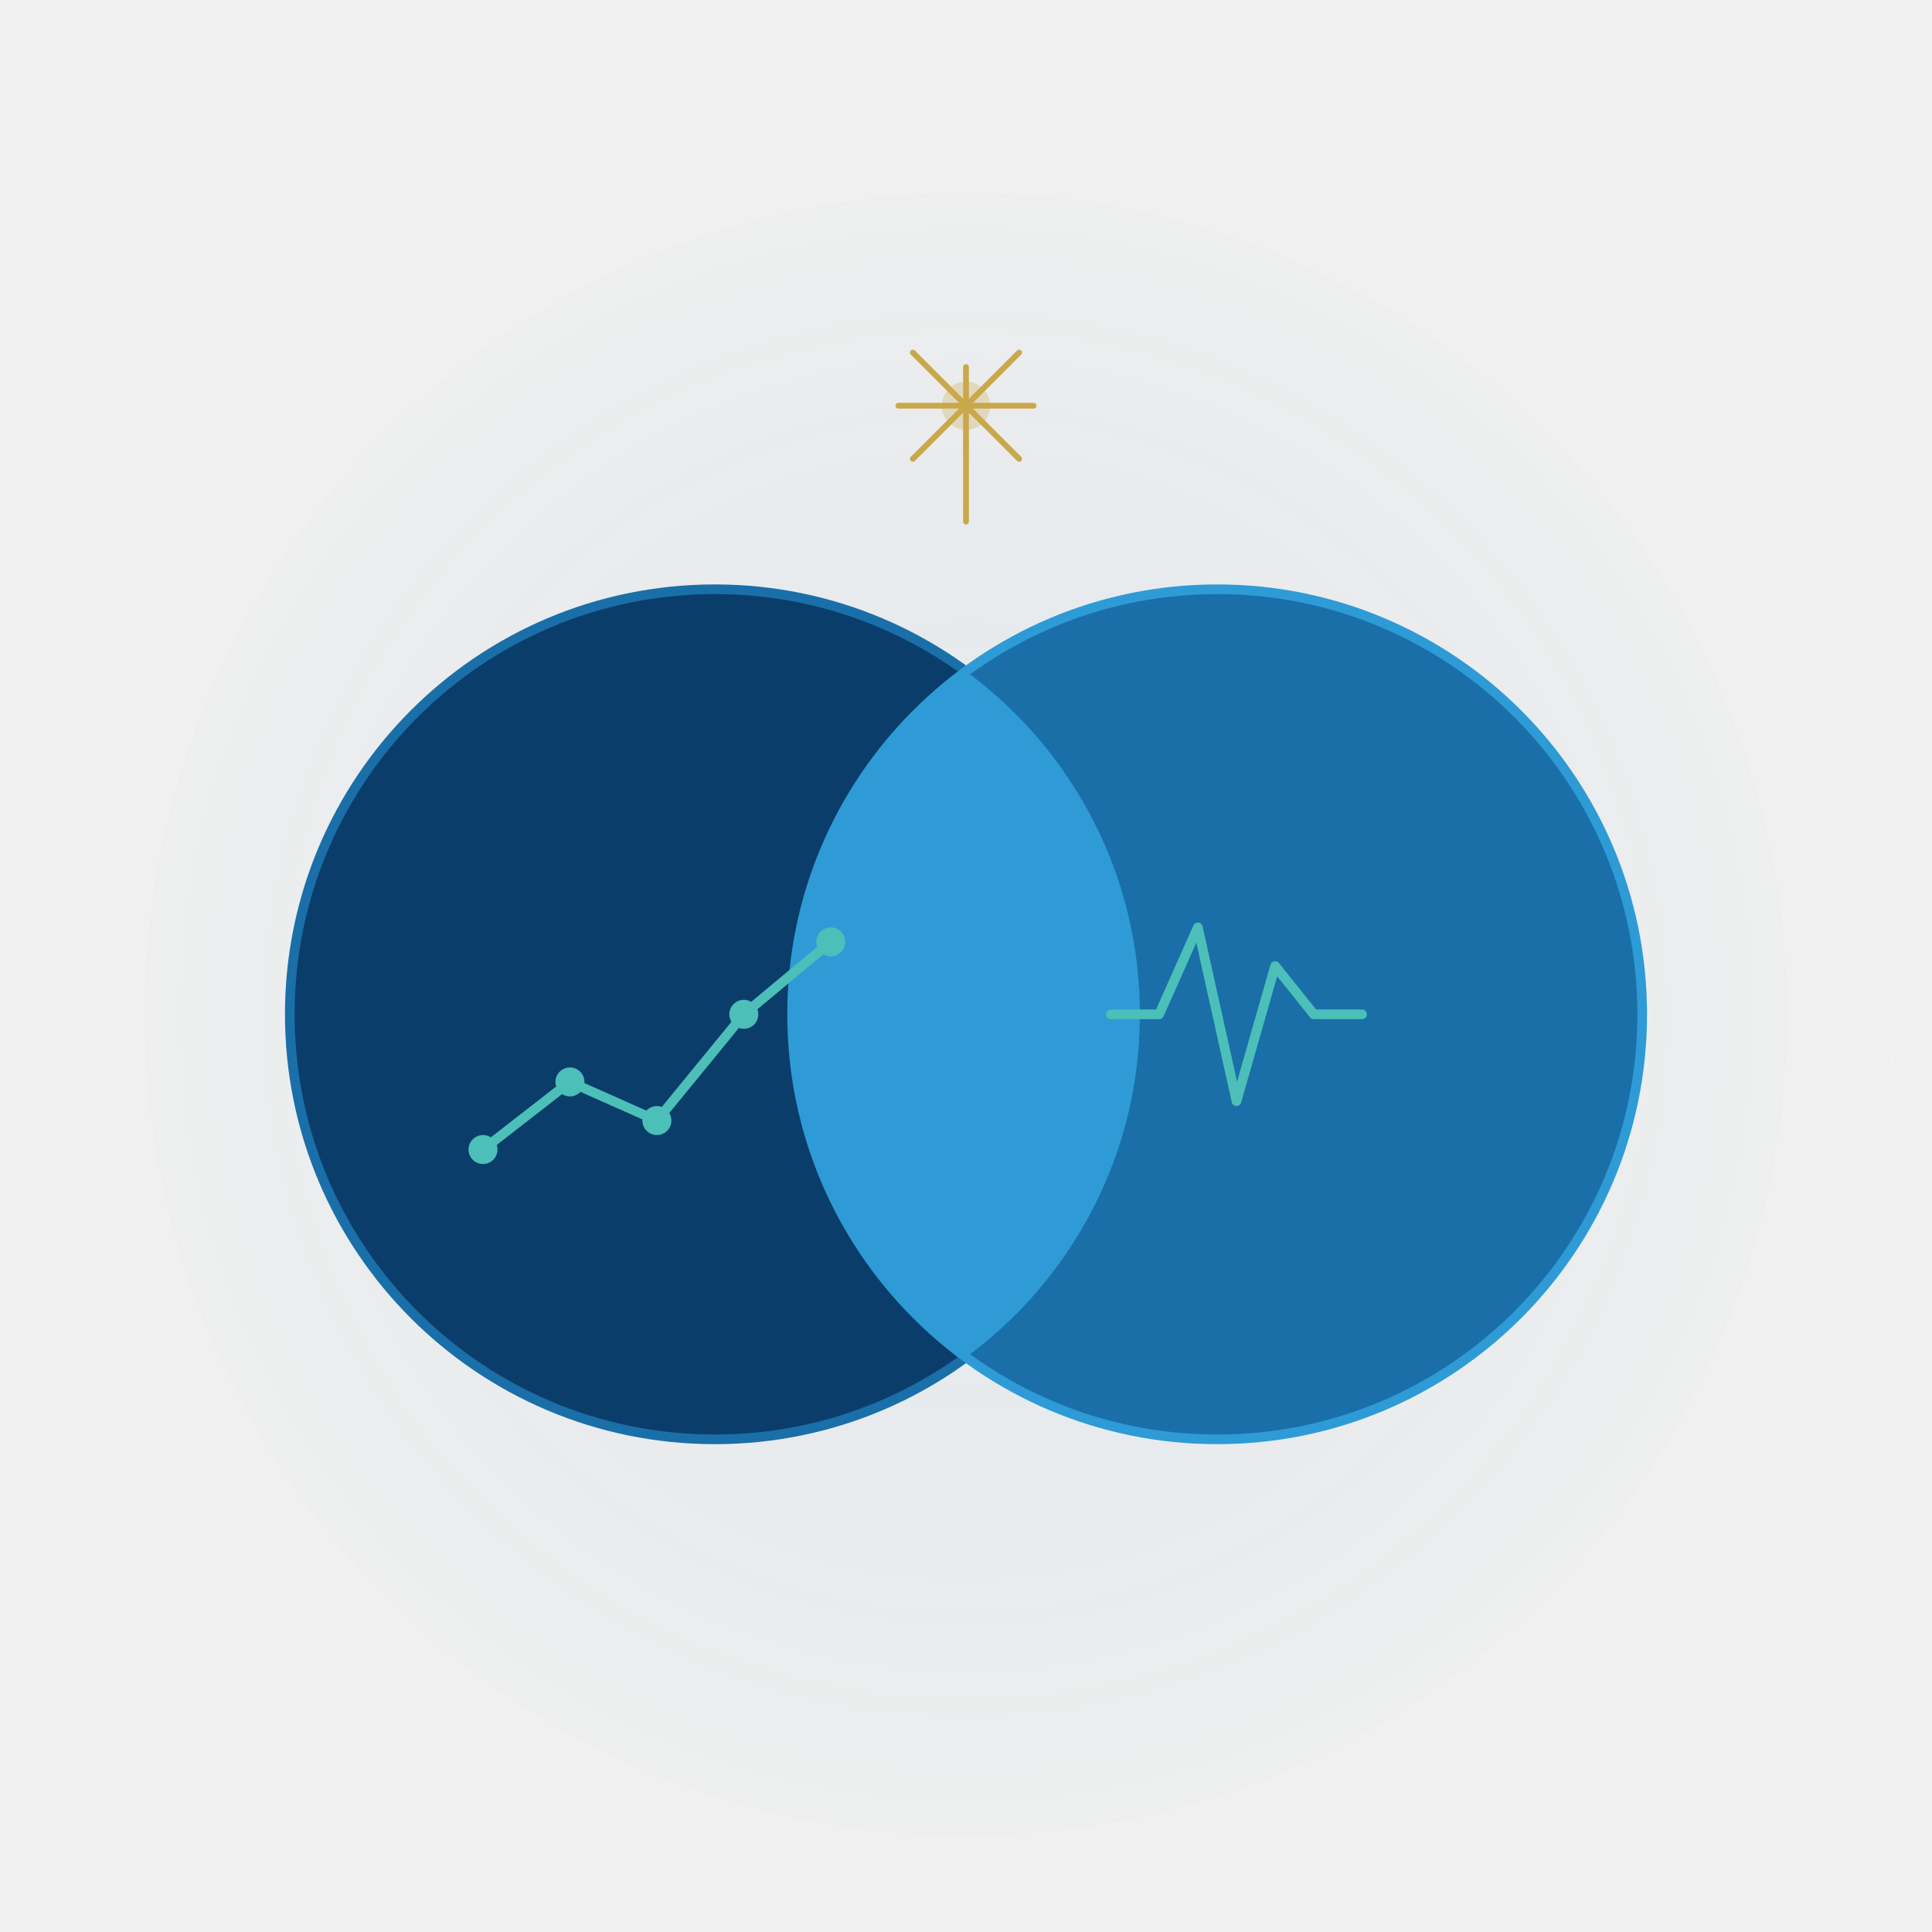
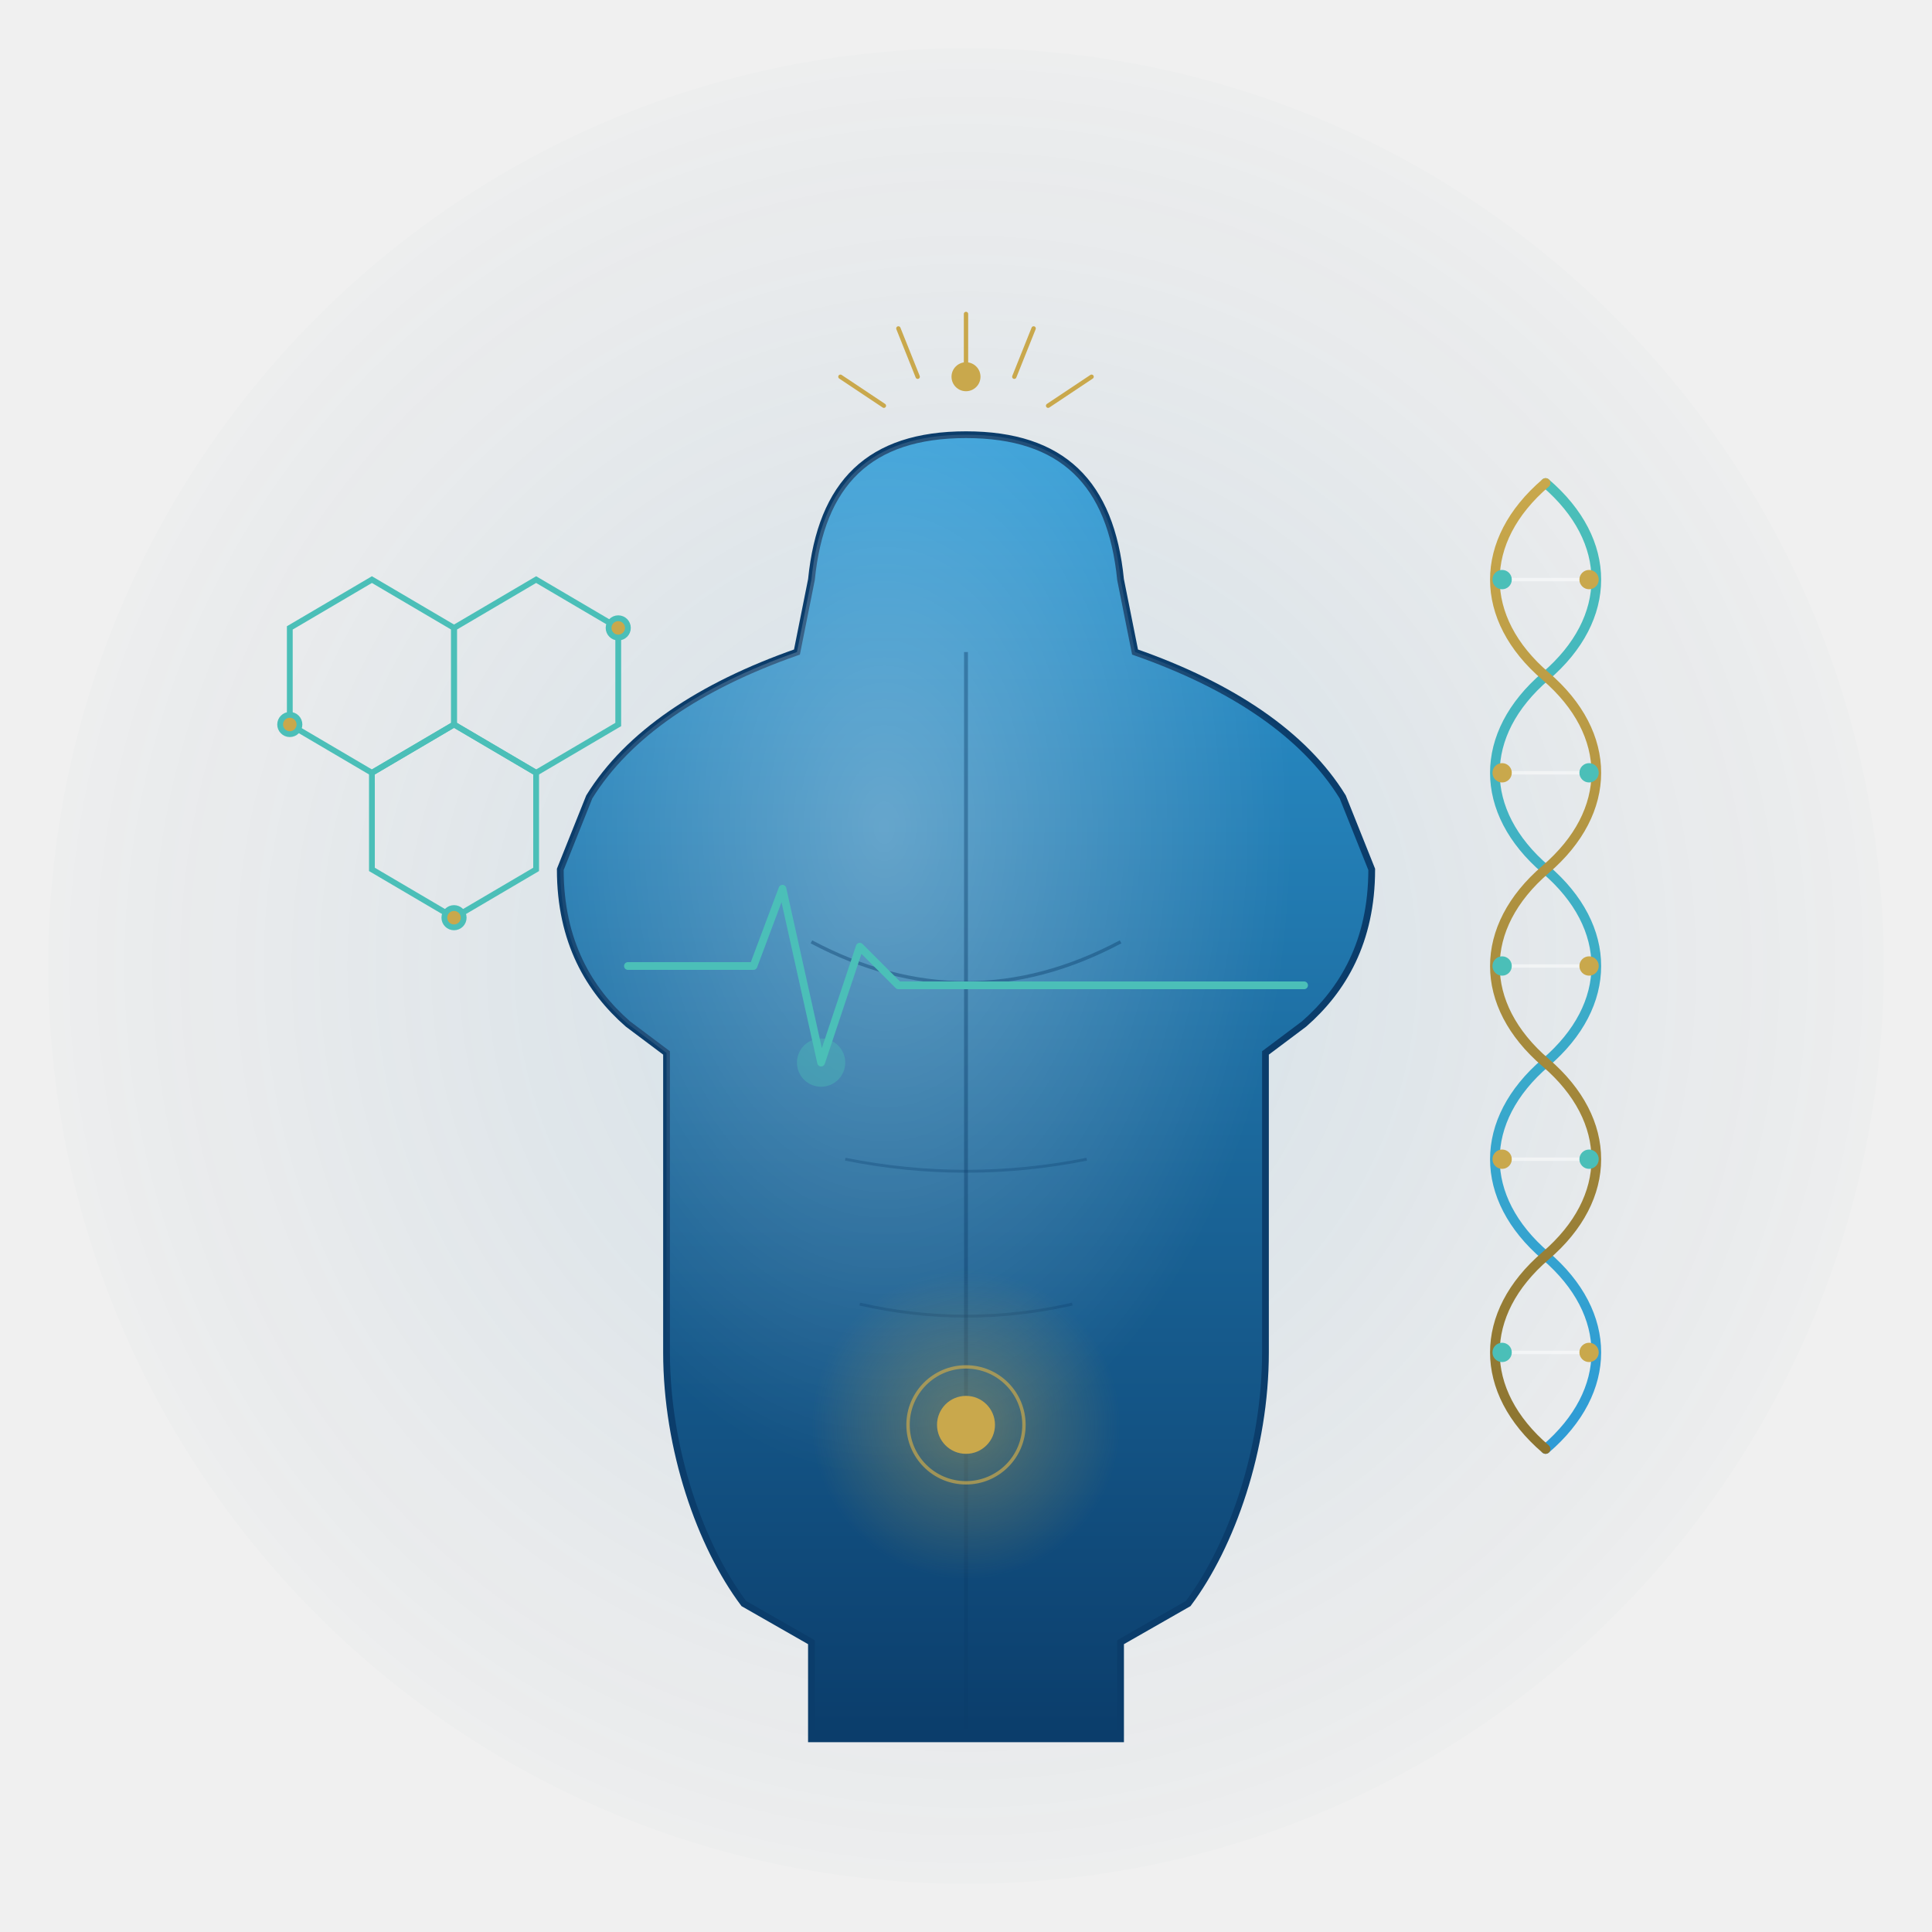
<svg xmlns="http://www.w3.org/2000/svg" viewBox="0 0 400 400" role="img">
  <defs>
-     <radialGradient id="mh-glow" cx="50%" cy="50%" r="55%">
-       <stop offset="0%" stop-color="#2E9BD6" stop-opacity="0.08" />
+     <radialGradient id="mh-bg" cx="50%" cy="50%" r="55%">
+       <stop offset="0%" stop-color="#2E9BD6" stop-opacity="0.14" />
      <stop offset="100%" stop-color="#0B3D6B" stop-opacity="0" />
    </radialGradient>
+     <linearGradient id="mh-figure" x1="0" y1="0" x2="0" y2="1">
+       <stop offset="0%" stop-color="#2E9BD6" />
+       <stop offset="100%" stop-color="#0B3D6B" />
+     </linearGradient>
+     <radialGradient id="mh-figure-hl" cx="40%" cy="30%" r="50%">
+       <stop offset="0%" stop-color="#FFFFFF" stop-opacity="0.3" />
+       <stop offset="100%" stop-color="#FFFFFF" stop-opacity="0" />
+     </radialGradient>
+     <linearGradient id="mh-helix-a" x1="0" y1="0" x2="0" y2="1">
+       <stop offset="0%" stop-color="#4BBFB8" />
+       <stop offset="100%" stop-color="#2E9BD6" />
+     </linearGradient>
+     <linearGradient id="mh-helix-b" x1="0" y1="0" x2="0" y2="1">
+       <stop offset="0%" stop-color="#C9A84C" />
+       <stop offset="100%" stop-color="#8C7430" />
+     </linearGradient>
+     <radialGradient id="mh-glow" cx="50%" cy="50%" r="50%">
+       <stop offset="0%" stop-color="#C9A84C" stop-opacity="0.4" />
+       <stop offset="100%" stop-color="#C9A84C" stop-opacity="0" />
+     </radialGradient>
  </defs>
-   <circle cx="200" cy="210" r="170" fill="url(#mh-glow)" />
-   <circle cx="148" cy="210" r="88" fill="#0B3D6B" stroke="#1A6FA8" stroke-width="2" />
-   <circle cx="252" cy="210" r="88" fill="#1A6FA8" stroke="#2E9BD6" stroke-width="2" />
-   <clipPath id="mh-left-clip">
-     <circle cx="148" cy="210" r="88" />
-   </clipPath>
-   <circle cx="252" cy="210" r="88" fill="#2E9BD6" clip-path="url(#mh-left-clip)" />
-   <polyline points="100,238 118,224 136,232 154,210 172,195" fill="none" stroke="#4BBFB8" stroke-width="2" stroke-linecap="round" stroke-linejoin="round" />
-   <circle cx="100" cy="238" r="3" fill="#4BBFB8" />
-   <circle cx="118" cy="224" r="3" fill="#4BBFB8" />
-   <circle cx="136" cy="232" r="3" fill="#4BBFB8" />
-   <circle cx="154" cy="210" r="3" fill="#4BBFB8" />
-   <circle cx="172" cy="195" r="3" fill="#4BBFB8" />
-   <polyline points="230,210 240,210 248,192 256,228 264,200 272,210 282,210" fill="none" stroke="#4BBFB8" stroke-width="2" stroke-linecap="round" stroke-linejoin="round" />
-   <g stroke="#C9A84C" stroke-width="1.2" stroke-linecap="round">
-     <line x1="200" y1="92" x2="200" y2="108" />
-     <line x1="200" y1="92" x2="200" y2="76" />
-     <line x1="200" y1="84" x2="211" y2="73" />
-     <line x1="200" y1="84" x2="189" y2="73" />
-     <line x1="200" y1="84" x2="214" y2="84" />
-     <line x1="200" y1="84" x2="186" y2="84" />
-     <line x1="200" y1="84" x2="211" y2="95" />
-     <line x1="200" y1="84" x2="189" y2="95" />
+   <circle cx="200" cy="200" r="190" fill="url(#mh-bg)" />
+   <path d="M 200 90            C 180 90, 170 100, 168 120            L 165 135            C 145 142, 130 152, 122 165            L 116 180            C 116 195, 122 205, 130 212            L 138 218            L 138 280            C 138 300, 145 320, 154 332            L 168 340            L 168 360            L 232 360            L 232 340            L 246 332            C 255 320, 262 300, 262 280            L 262 218            L 270 212            C 278 205, 284 195, 284 180            L 278 165            C 270 152, 255 142, 235 135            L 232 120            C 230 100, 220 90, 200 90 Z" fill="url(#mh-figure)" stroke="#0B3D6B" stroke-width="1.4" />
+   <path d="M 200 90            C 180 90, 170 100, 168 120            L 165 135            C 145 142, 130 152, 122 165            L 116 180            C 116 195, 122 205, 130 212            L 138 218            L 138 280            C 138 300, 145 320, 154 332            L 168 340            L 168 360            L 232 360            L 232 340            L 246 332            C 255 320, 262 300, 262 280            L 262 218            L 270 212            C 278 205, 284 195, 284 180            L 278 165            C 270 152, 255 142, 235 135            L 232 120            C 230 100, 220 90, 200 90 Z" fill="url(#mh-figure-hl)" />
+   <line x1="200" y1="135" x2="200" y2="358" stroke="#0B3D6B" stroke-width="0.8" stroke-opacity="0.4" />
+   <path d="M 168 195 Q 200 212, 232 195" fill="none" stroke="#0B3D6B" stroke-width="0.7" stroke-opacity="0.4" />
+   <path d="M 175 240 Q 200 245, 225 240" fill="none" stroke="#0B3D6B" stroke-width="0.6" stroke-opacity="0.3" />
+   <path d="M 178 270 Q 200 275, 222 270" fill="none" stroke="#0B3D6B" stroke-width="0.6" stroke-opacity="0.3" />
+   <path d="M 130 200 L 156 200 L 162 184 L 170 220 L 178 196 L 186 204 L 270 204" fill="none" stroke="#4BBFB8" stroke-width="1.6" stroke-linecap="round" stroke-linejoin="round" />
+   <circle cx="170" cy="220" r="5" fill="#4BBFB8" fill-opacity="0.4" />
+   <circle cx="200" cy="295" r="32" fill="url(#mh-glow)" />
+   <circle cx="200" cy="295" r="6" fill="#C9A84C" />
+   <circle cx="200" cy="295" r="12" fill="none" stroke="#C9A84C" stroke-width="0.7" stroke-opacity="0.7" />
+   <g transform="translate(320 100)">
+     <path d="M 0 0              C 14 12, 14 28, 0 40              C -14 52, -14 68, 0 80              C 14 92, 14 108, 0 120              C -14 132, -14 148, 0 160              C 14 172, 14 188, 0 200" fill="none" stroke="url(#mh-helix-a)" stroke-width="2" stroke-linecap="round" />
+     <path d="M 0 0              C -14 12, -14 28, 0 40              C 14 52, 14 68, 0 80              C -14 92, -14 108, 0 120              C 14 132, 14 148, 0 160              C -14 172, -14 188, 0 200" fill="none" stroke="url(#mh-helix-b)" stroke-width="2" stroke-linecap="round" />
+     <line x1="-9" y1="20" x2="9" y2="20" stroke="#FFFFFF" stroke-width="0.7" stroke-opacity="0.5" />
+     <line x1="-9" y1="60" x2="9" y2="60" stroke="#FFFFFF" stroke-width="0.7" stroke-opacity="0.5" />
+     <line x1="-9" y1="100" x2="9" y2="100" stroke="#FFFFFF" stroke-width="0.7" stroke-opacity="0.5" />
+     <line x1="-9" y1="140" x2="9" y2="140" stroke="#FFFFFF" stroke-width="0.7" stroke-opacity="0.5" />
+     <line x1="-9" y1="180" x2="9" y2="180" stroke="#FFFFFF" stroke-width="0.7" stroke-opacity="0.5" />
+     <circle cx="-9" cy="20" r="2" fill="#4BBFB8" />
+     <circle cx="9" cy="20" r="2" fill="#C9A84C" />
+     <circle cx="-9" cy="60" r="2" fill="#C9A84C" />
+     <circle cx="9" cy="60" r="2" fill="#4BBFB8" />
+     <circle cx="-9" cy="100" r="2" fill="#4BBFB8" />
+     <circle cx="9" cy="100" r="2" fill="#C9A84C" />
+     <circle cx="-9" cy="140" r="2" fill="#C9A84C" />
+     <circle cx="9" cy="140" r="2" fill="#4BBFB8" />
+     <circle cx="-9" cy="180" r="2" fill="#4BBFB8" />
+     <circle cx="9" cy="180" r="2" fill="#C9A84C" />
  </g>
-   <circle cx="200" cy="84" r="5" fill="#C9A84C" fill-opacity="0.3" />
-   <circle cx="200" cy="210" r="192" fill="none" stroke="#FFFFFF" stroke-width="0.75" stroke-opacity="0.05" />
+   <g transform="translate(60 130)" stroke="#4BBFB8" stroke-width="1.2" fill="none">
+     <polygon points="0,0 17,-10 34,0 34,20 17,30 0,20" />
+     <polygon points="34,0 51,-10 68,0 68,20 51,30 34,20" />
+     <polygon points="17,30 34,20 51,30 51,50 34,60 17,50" />
+     <circle cx="68" cy="0" r="2" fill="#C9A84C" />
+     <circle cx="0" cy="20" r="2" fill="#C9A84C" />
+     <circle cx="34" cy="60" r="2" fill="#C9A84C" />
+   </g>
+   <g stroke="#C9A84C" stroke-width="0.9" stroke-linecap="round">
+     <line x1="200" y1="65" x2="200" y2="78" />
+     <line x1="186" y1="68" x2="190" y2="78" />
+     <line x1="214" y1="68" x2="210" y2="78" />
+     <line x1="174" y1="78" x2="183" y2="84" />
+     <line x1="226" y1="78" x2="217" y2="84" />
+   </g>
+   <circle cx="200" cy="78" r="3" fill="#C9A84C" />
</svg>
